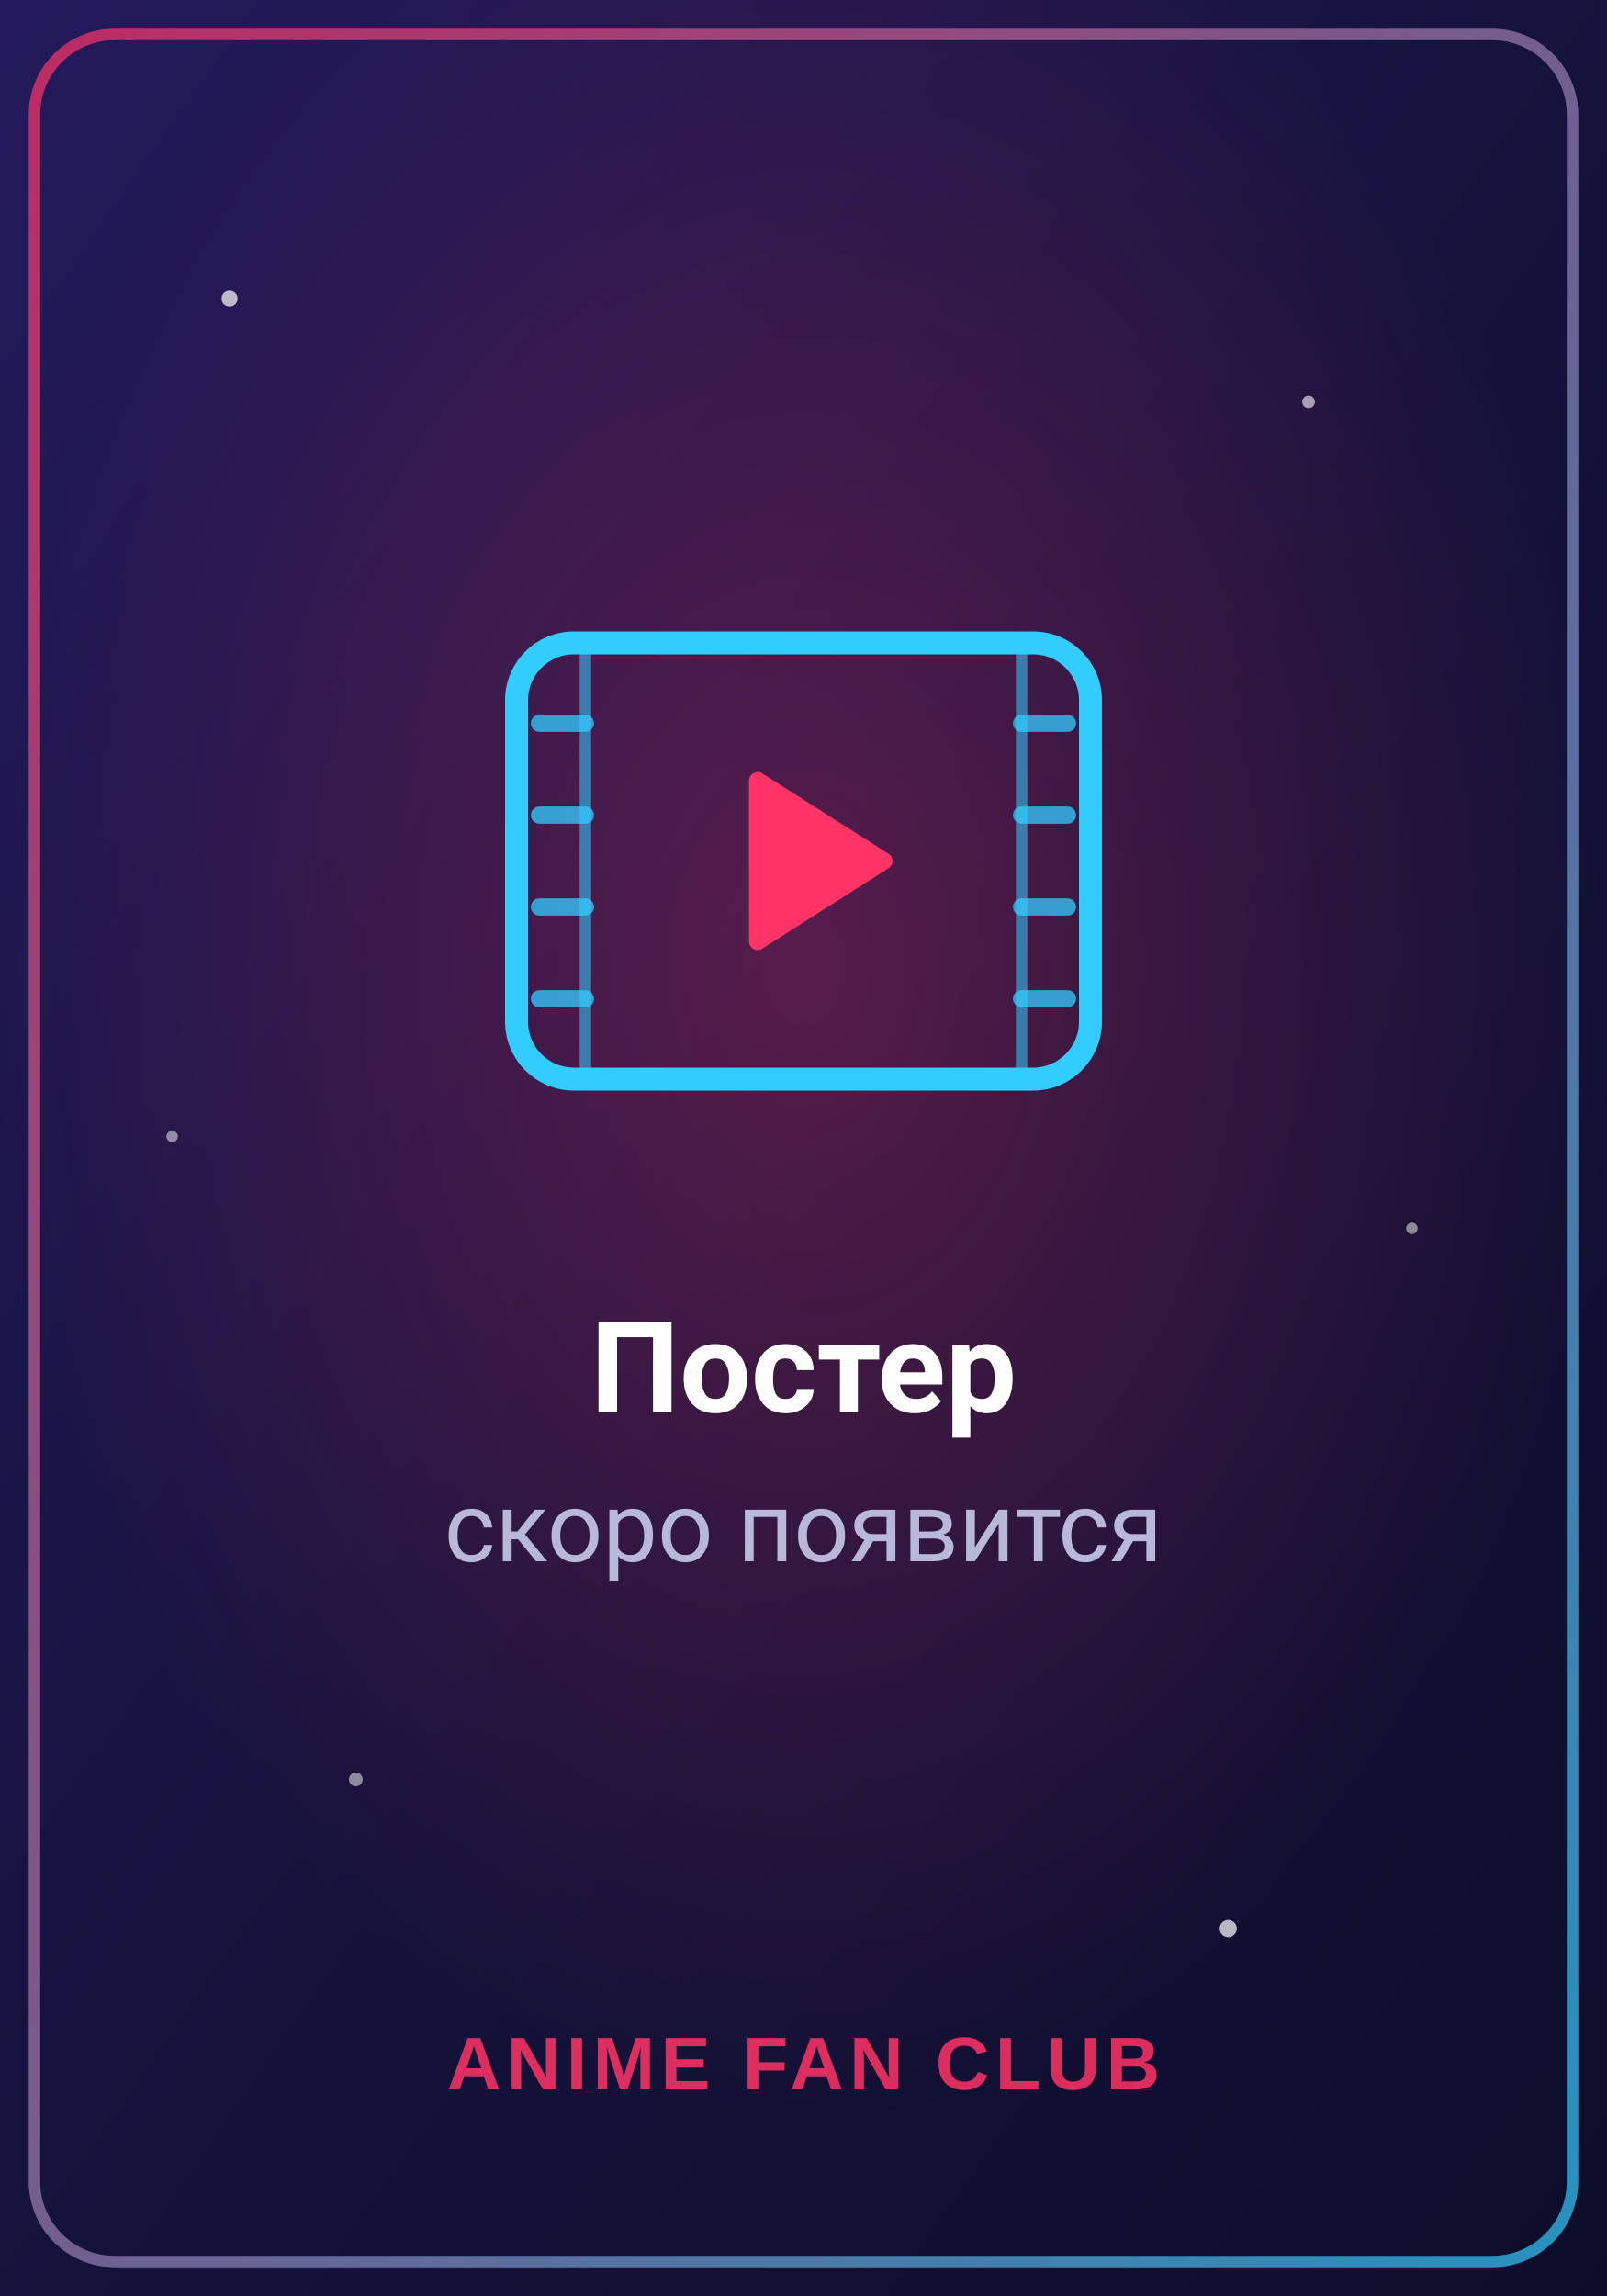
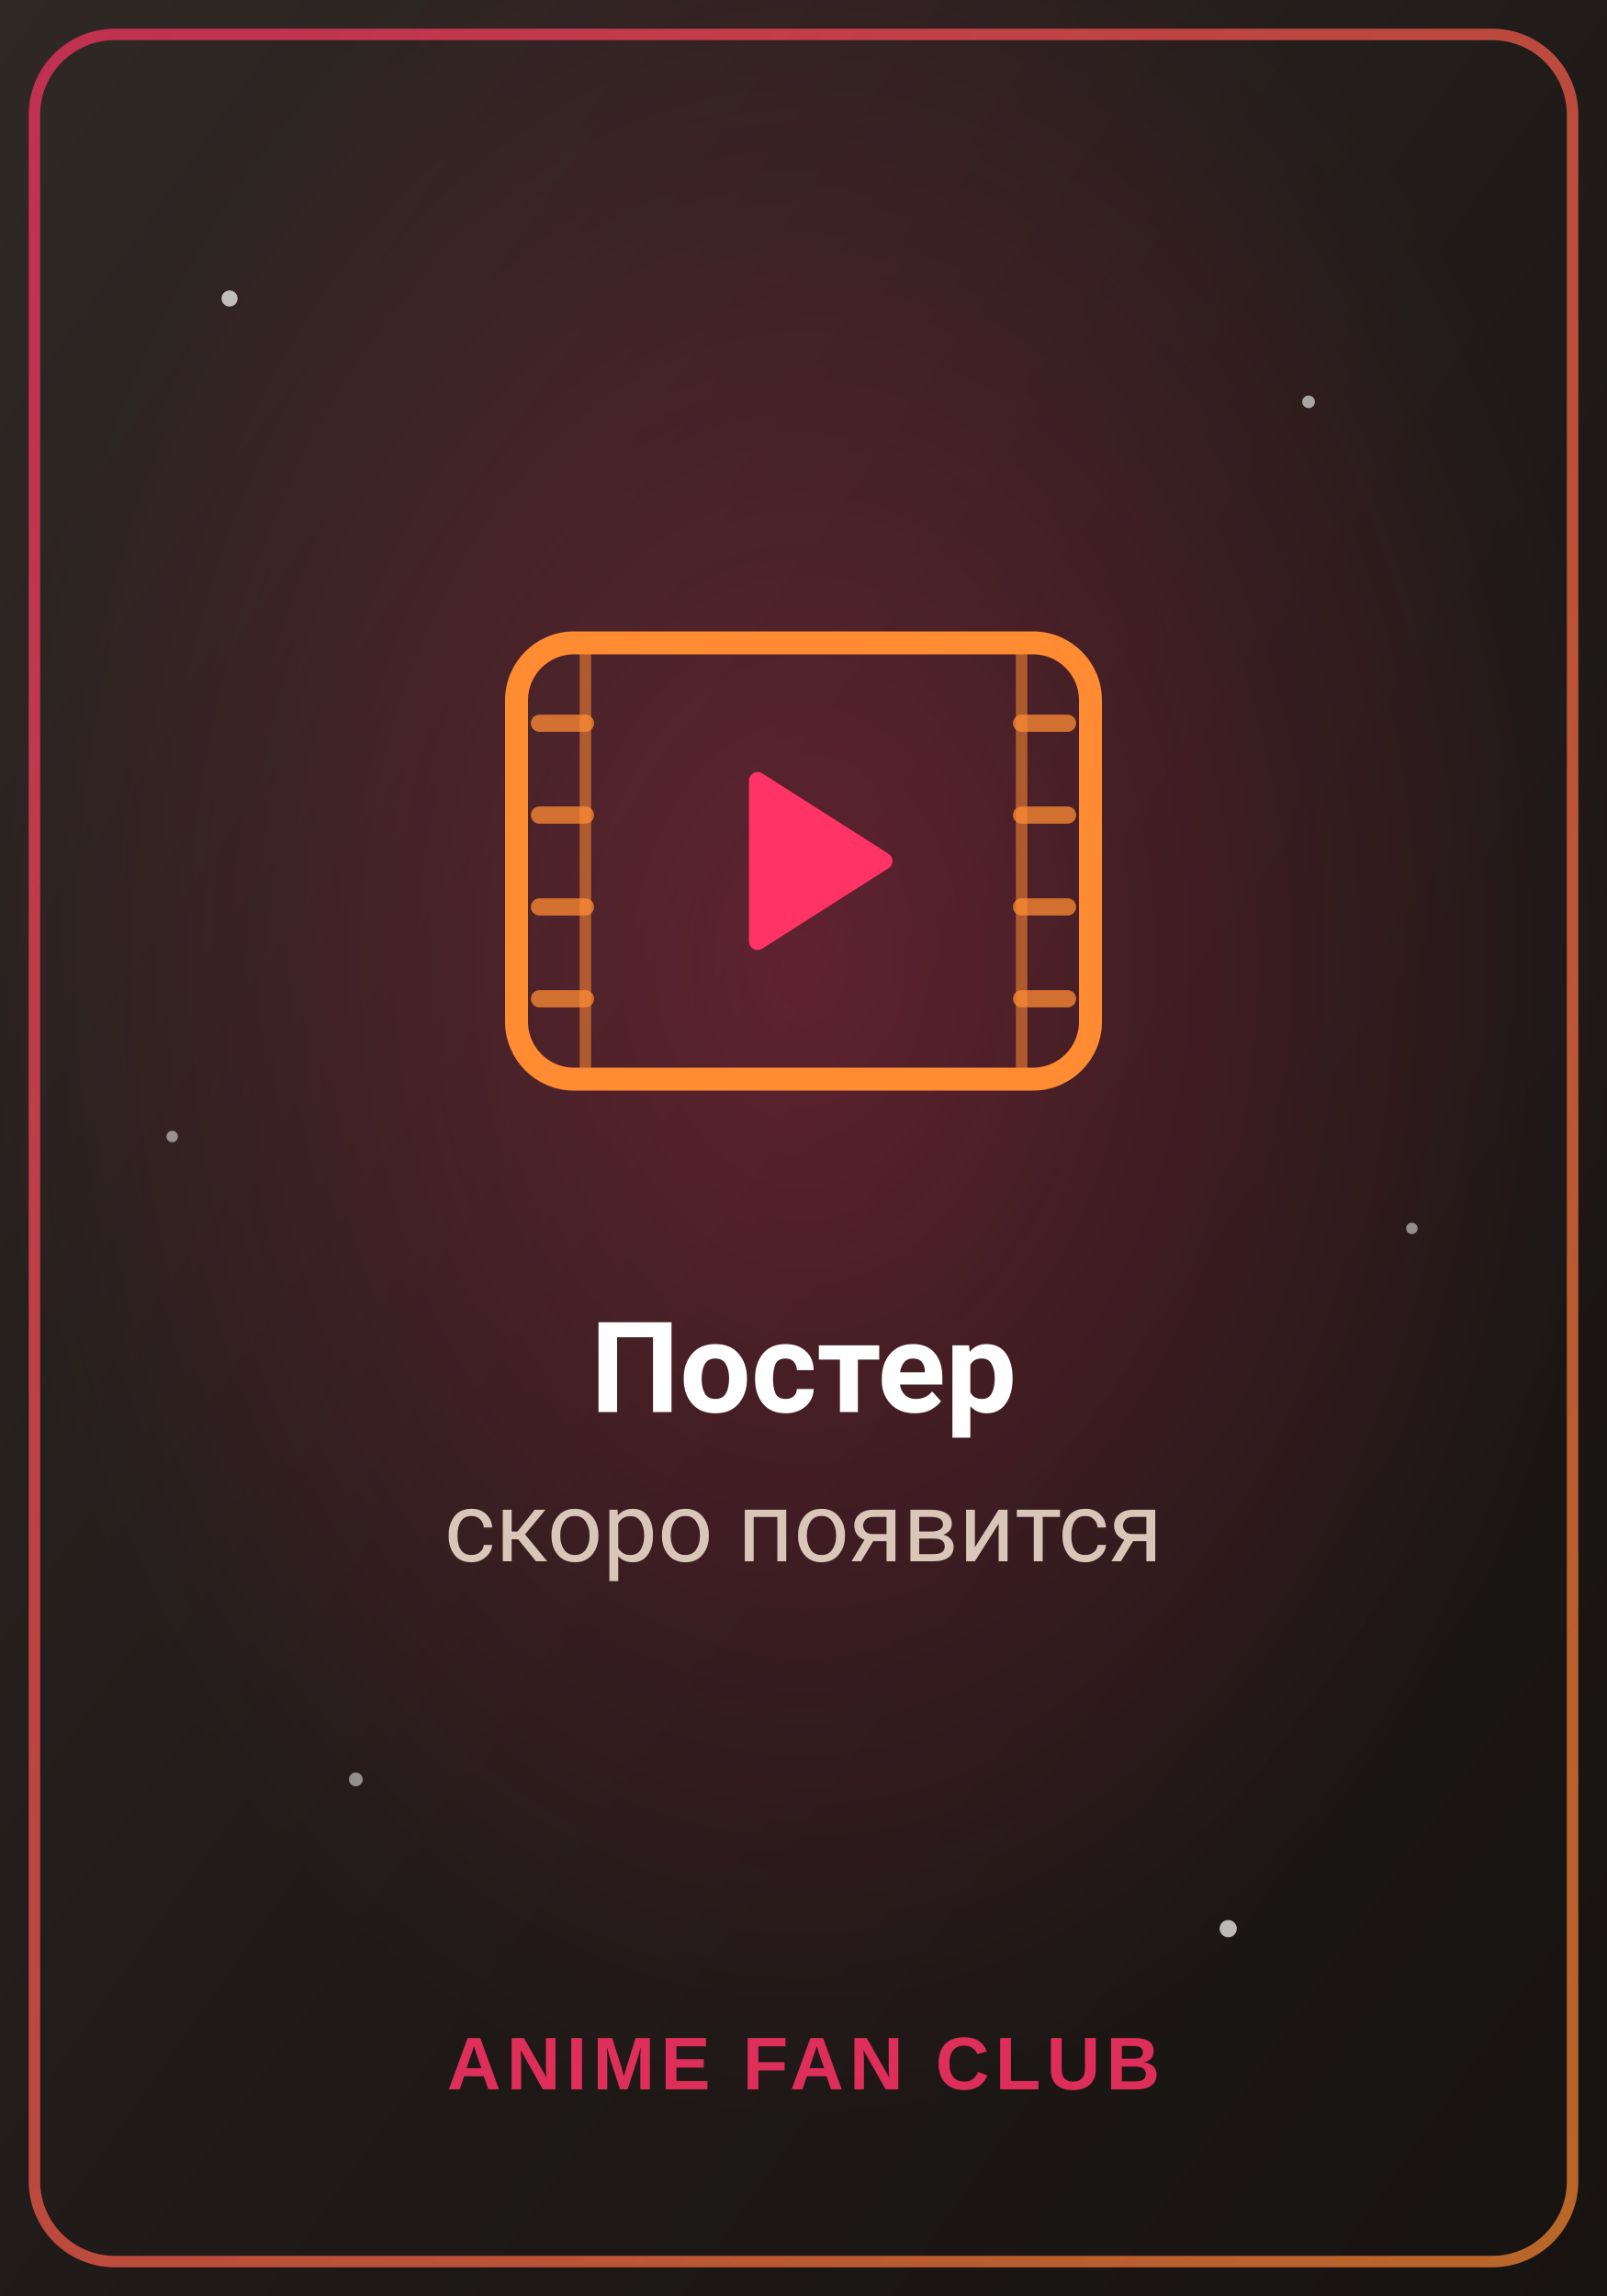
<svg xmlns="http://www.w3.org/2000/svg" viewBox="0 0 280 400" width="280" height="400" role="img" aria-label="Постер скоро появится">
  <defs>
    <linearGradient id="bg" x1="0" y1="0" x2="1" y2="1">
-       <stop offset="0" stop-color="#241a5c" />
-       <stop offset="0.55" stop-color="#14123a" />
-       <stop offset="1" stop-color="#0d0d2b" />
+       <stop offset="0" stop-color="#302825" />
+       <stop offset="0.55" stop-color="#1f1a18" />
+       <stop offset="1" stop-color="#171311" />
    </linearGradient>
    <linearGradient id="edge" x1="0" y1="0" x2="1" y2="1">
      <stop offset="0" stop-color="#ff3366" />
-       <stop offset="1" stop-color="#33ccff" />
+       <stop offset="1" stop-color="#ff8b33" />
    </linearGradient>
    <radialGradient id="glow" cx="0.5" cy="0.42" r="0.5">
      <stop offset="0" stop-color="#ff3366" stop-opacity="0.28" />
      <stop offset="1" stop-color="#ff3366" stop-opacity="0" />
    </radialGradient>
  </defs>
  <rect width="280" height="400" fill="url(#bg)" />
  <rect width="280" height="400" fill="url(#glow)" />
  <rect x="6" y="6" width="268" height="388" rx="14" fill="none" stroke="url(#edge)" stroke-width="2" stroke-opacity="0.7" />
  <g fill="#ffffff">
    <circle cx="40" cy="52" r="1.4" opacity="0.7" />
    <circle cx="228" cy="70" r="1.1" opacity="0.6" />
    <circle cx="62" cy="310" r="1.2" opacity="0.5" />
    <circle cx="214" cy="336" r="1.5" opacity="0.7" />
    <circle cx="246" cy="214" r="1" opacity="0.5" />
    <circle cx="30" cy="198" r="1" opacity="0.5" />
  </g>
  <g transform="translate(90 112)" fill="none" stroke-linecap="round" stroke-linejoin="round">
-     <rect x="0" y="0" width="100" height="76" rx="10" stroke="#33ccff" stroke-width="4" />
-     <path d="M12 0v76M88 0v76" stroke="#33ccff" stroke-width="2" stroke-opacity="0.55" />
-     <path d="M4 14h8M4 30h8M4 46h8M4 62h8M88 14h8M88 30h8M88 46h8M88 62h8" stroke="#33ccff" stroke-width="3" stroke-opacity="0.75" />
+     <rect x="0" y="0" width="100" height="76" rx="10" stroke="#ff8b33" stroke-width="4" />
+     <path d="M12 0v76M88 0v76" stroke="#ff8b33" stroke-width="2" stroke-opacity="0.55" />
+     <path d="M4 14h8M4 30h8M4 46h8M4 62h8M88 14h8M88 30h8M88 46h8M88 62h8" stroke="#ff8b33" stroke-width="3" stroke-opacity="0.75" />
    <path d="M42 24l22 14-22 14z" fill="#ff3366" stroke="#ff3366" stroke-width="3" />
  </g>
  <text x="140" y="246" text-anchor="middle" font-family="Roboto, Arial, sans-serif" font-size="22" font-weight="700" fill="#ffffff">Постер</text>
-   <text x="140" y="272" text-anchor="middle" font-family="Roboto, Arial, sans-serif" font-size="17" fill="#b8b8d9">скоро появится</text>
+   <text x="140" y="272" text-anchor="middle" font-family="Roboto, Arial, sans-serif" font-size="17" fill="#d9c6b8">скоро появится</text>
  <text x="140" y="364" text-anchor="middle" font-family="Orbitron, Arial, sans-serif" font-size="13" font-weight="700" letter-spacing="1" fill="#ff3366" fill-opacity="0.85">ANIME FAN CLUB</text>
</svg>
